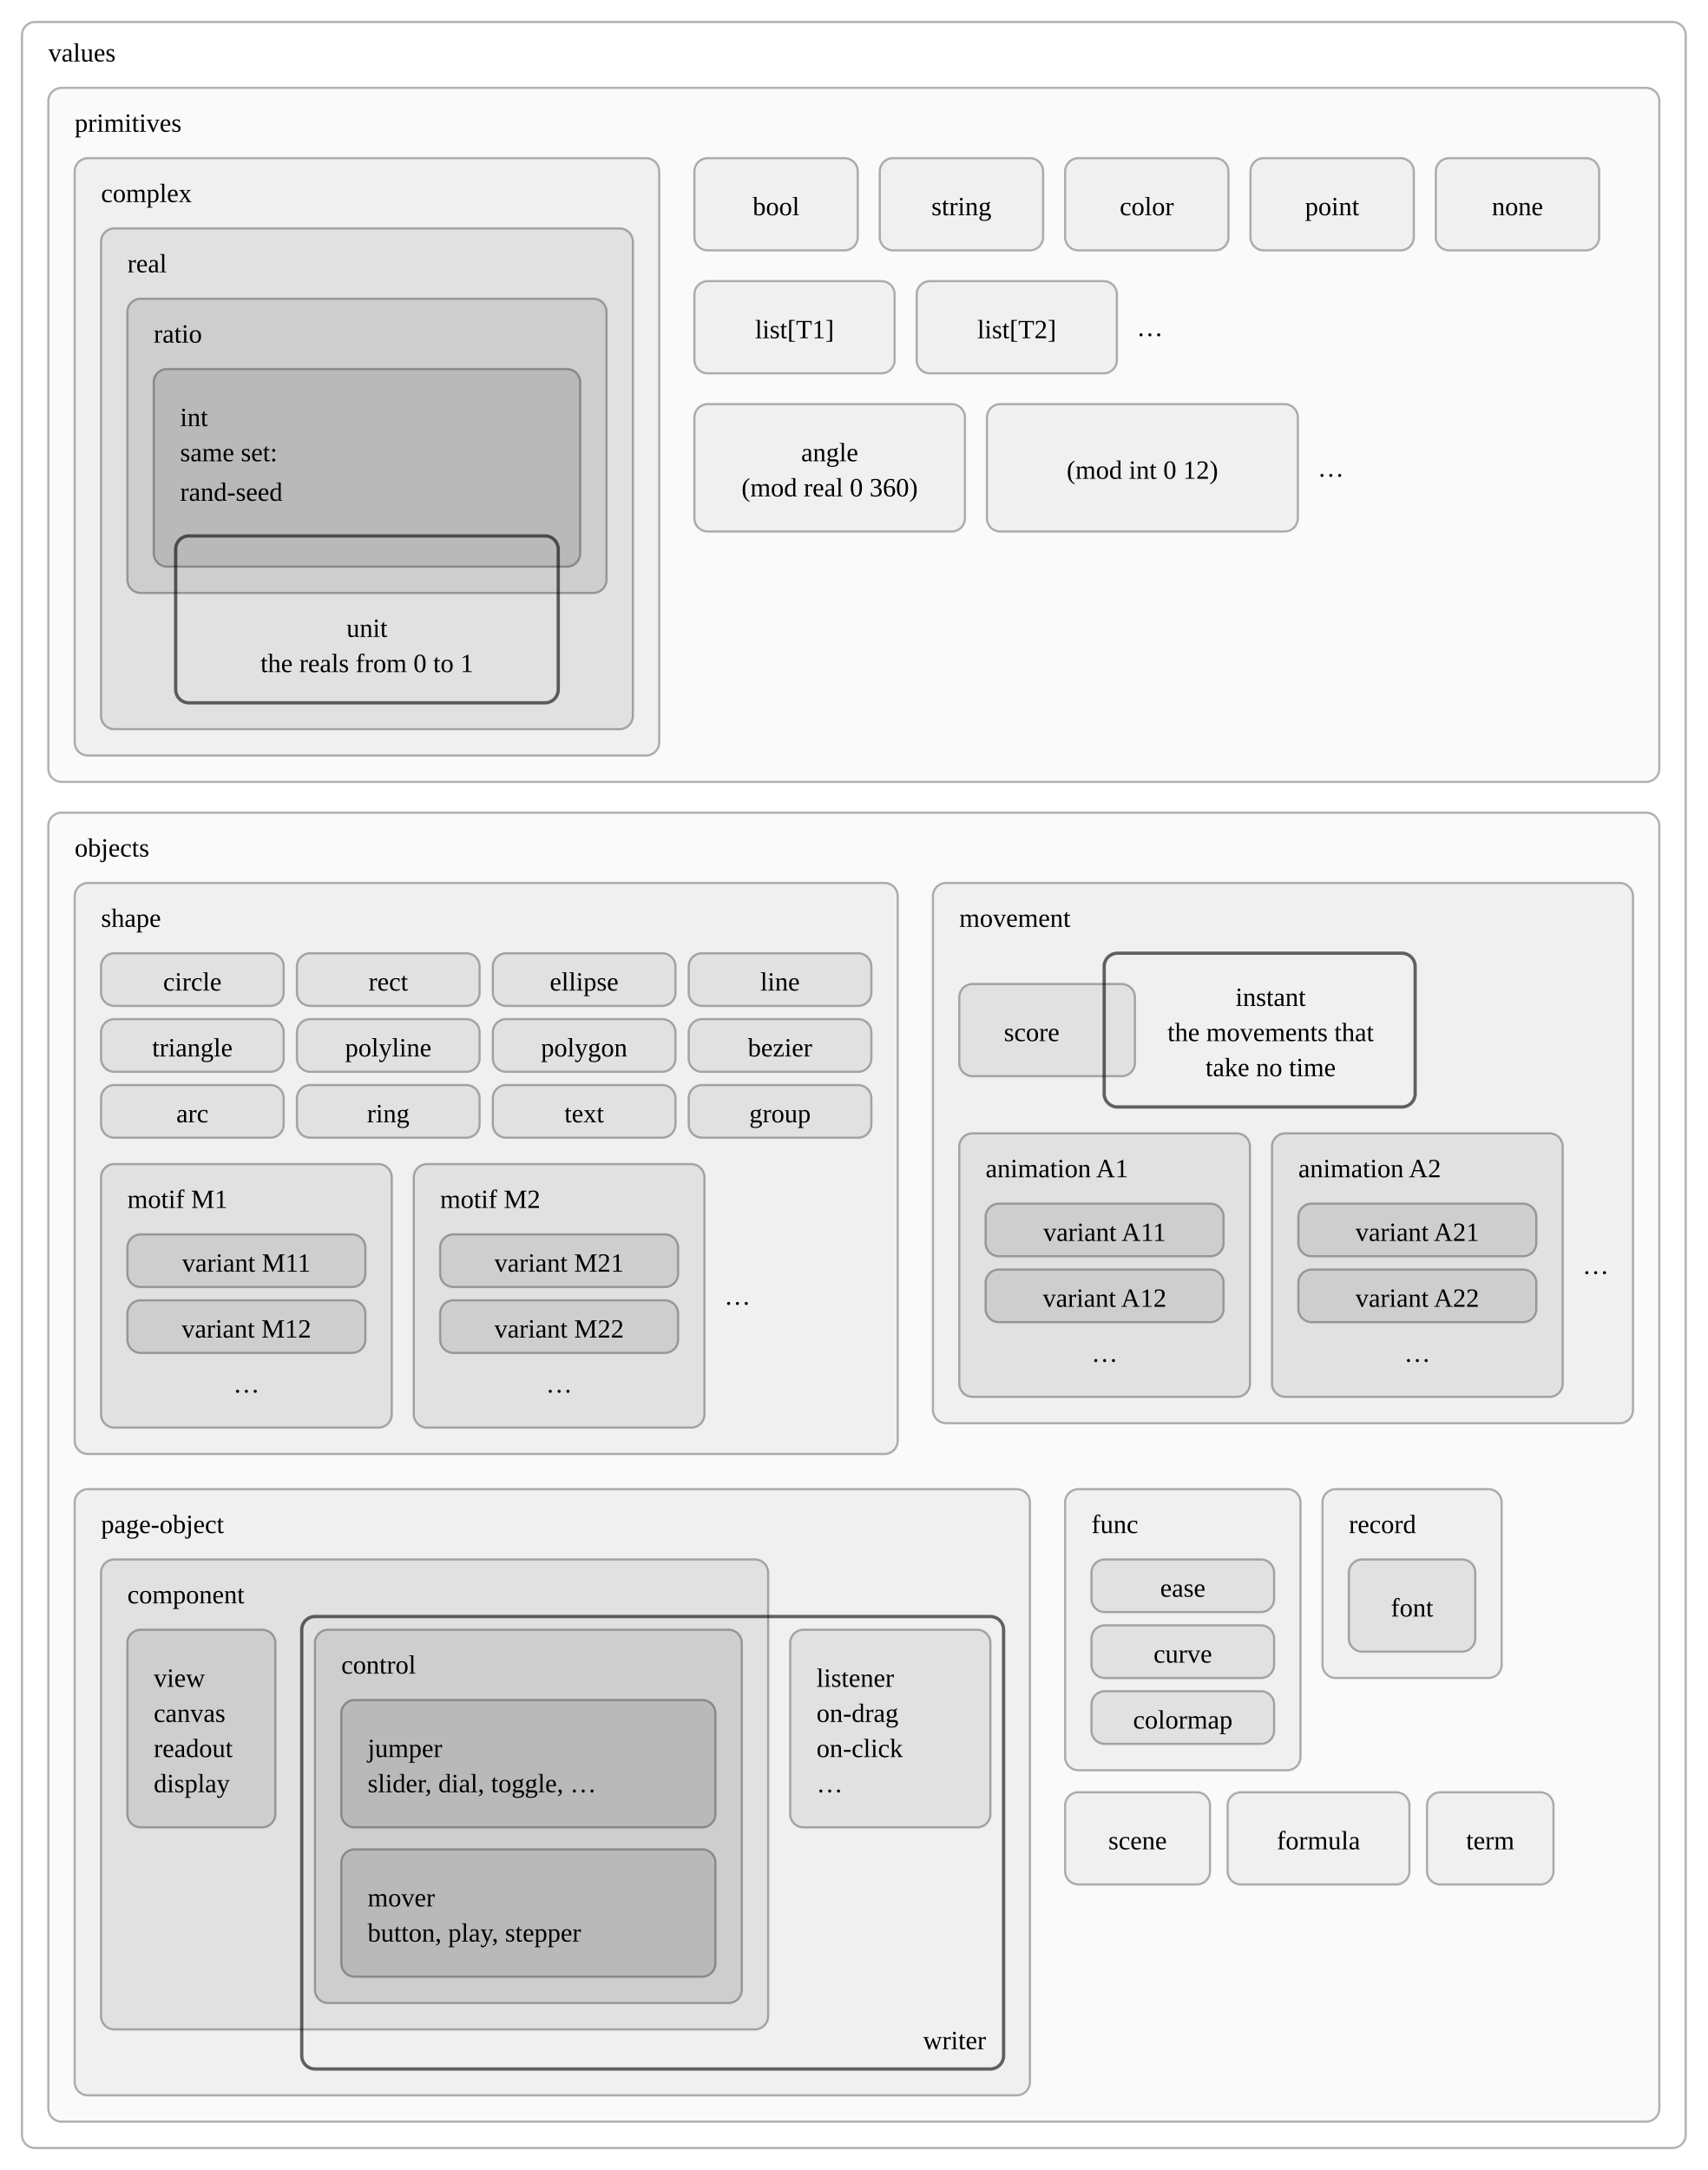
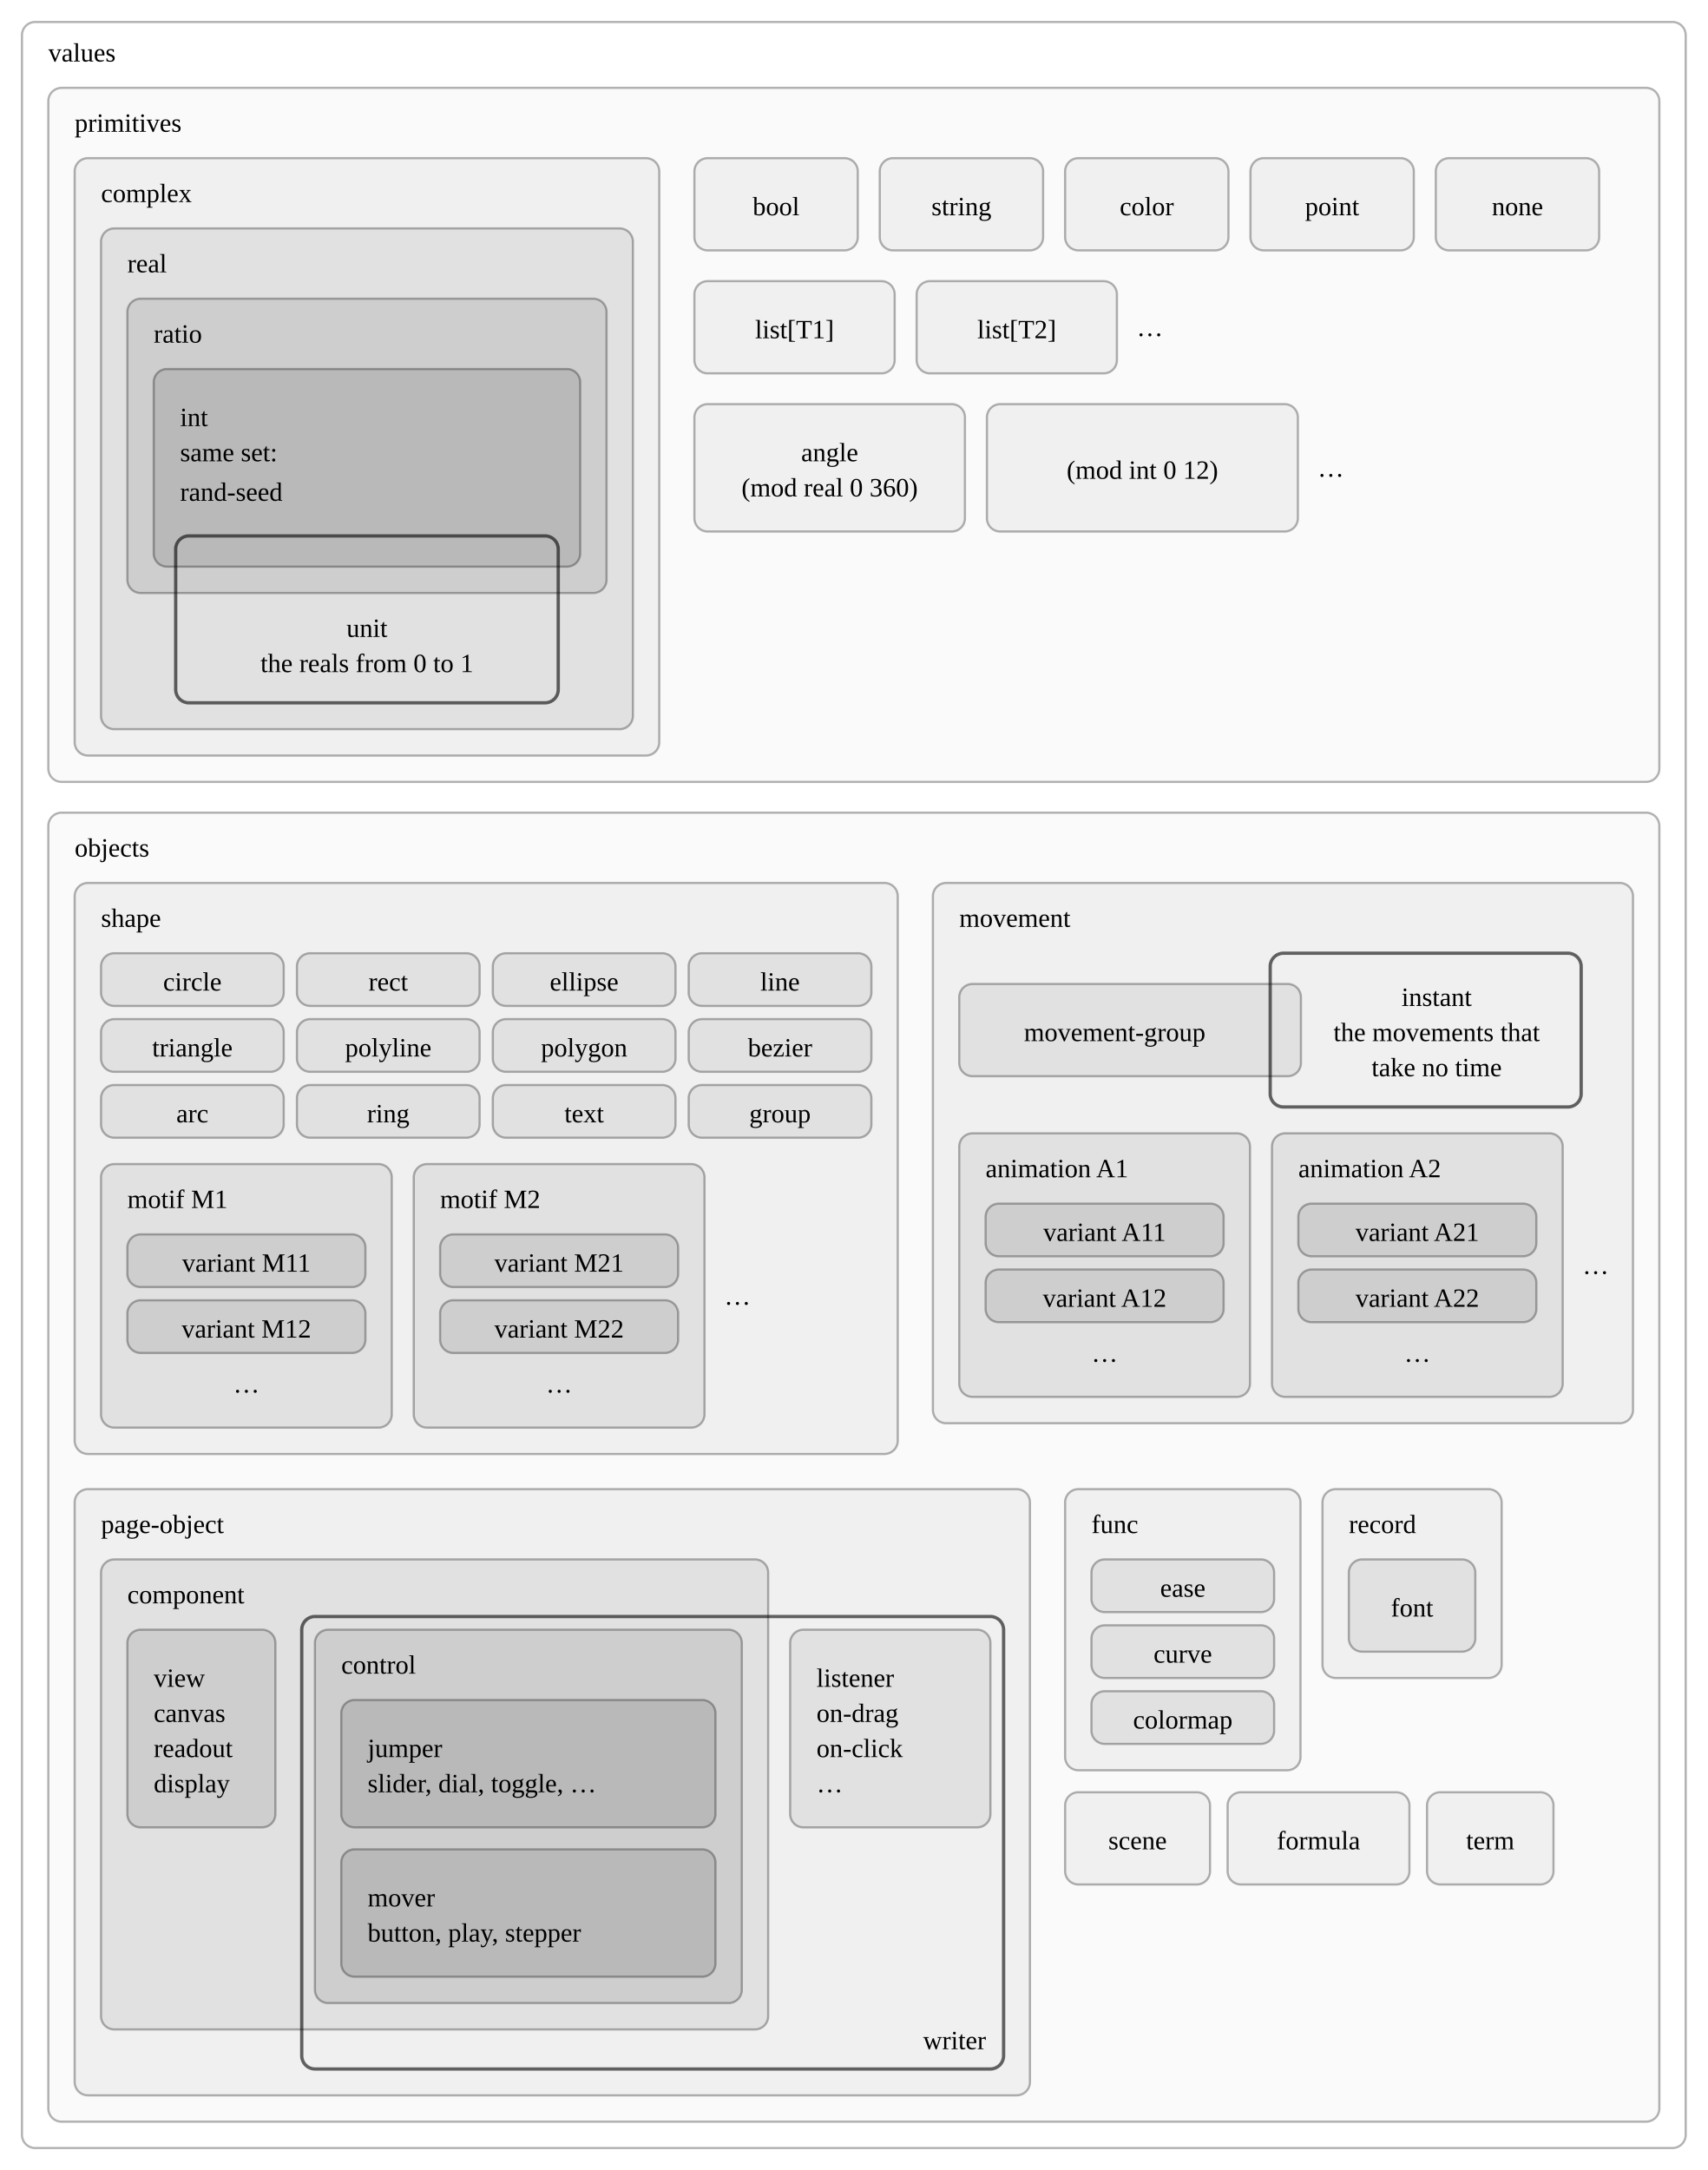
<svg viewBox="0 0 777.6 988" role="img" aria-labelledby="mtp-bt-title">
  <rect class="mtp-d-part" x="10" y="10" width="757.6" height="968" rx="6" style="fill: currentColor; fill-opacity: 0.000; stroke: currentColor; stroke-opacity: 0.3" />
  <text class="mtp-d-label" x="22" y="28" text-anchor="start">values</text>
  <rect class="mtp-d-part" x="22" y="40" width="733.6" height="316" rx="6" style="fill: currentColor; fill-opacity: 0.021; stroke: currentColor; stroke-opacity: 0.3" />
  <text class="mtp-d-name" x="34" y="60" text-anchor="start">primitives</text>
  <rect class="mtp-d-part" x="34" y="72" width="266.2" height="272" rx="6" style="fill: currentColor; fill-opacity: 0.042; stroke: currentColor; stroke-opacity: 0.3" />
  <text class="mtp-d-code" x="46" y="92" text-anchor="start">complex</text>
  <rect class="mtp-d-part" x="46" y="104" width="242.2" height="228" rx="6" style="fill: currentColor; fill-opacity: 0.063; stroke: currentColor; stroke-opacity: 0.3" />
  <text class="mtp-d-code" x="58" y="124" text-anchor="start">real</text>
  <rect class="mtp-d-part" x="58" y="136" width="218.2" height="134" rx="6" style="fill: currentColor; fill-opacity: 0.084; stroke: currentColor; stroke-opacity: 0.3" />
  <text class="mtp-d-code" x="70" y="156" text-anchor="start">ratio</text>
  <rect class="mtp-d-part" x="70" y="168" width="194.2" height="90" rx="6" style="fill: currentColor; fill-opacity: 0.105; stroke: currentColor; stroke-opacity: 0.3" />
  <text class="mtp-d-code" x="82" y="194" text-anchor="start">int</text>
  <text class="mtp-d-sub" x="82" y="210" text-anchor="start">same set:</text>
  <text class="mtp-d-code" x="82" y="228" text-anchor="start">rand-seed</text>
  <rect class="mtp-d-part" x="316.2" y="72" width="74.4" height="42" rx="6" style="fill: currentColor; fill-opacity: 0.042; stroke: currentColor; stroke-opacity: 0.3" />
  <text class="mtp-d-code" x="353.4" y="98" text-anchor="middle">bool</text>
  <rect class="mtp-d-part" x="400.6" y="72" width="74.4" height="42" rx="6" style="fill: currentColor; fill-opacity: 0.042; stroke: currentColor; stroke-opacity: 0.3" />
  <text class="mtp-d-code" x="437.8" y="98" text-anchor="middle">string</text>
  <rect class="mtp-d-part" x="485" y="72" width="74.4" height="42" rx="6" style="fill: currentColor; fill-opacity: 0.042; stroke: currentColor; stroke-opacity: 0.3" />
  <text class="mtp-d-code" x="522.2" y="98" text-anchor="middle">color</text>
  <rect class="mtp-d-part" x="569.4" y="72" width="74.4" height="42" rx="6" style="fill: currentColor; fill-opacity: 0.042; stroke: currentColor; stroke-opacity: 0.3" />
  <text class="mtp-d-code" x="606.6" y="98" text-anchor="middle">point</text>
  <rect class="mtp-d-part" x="653.8" y="72" width="74.4" height="42" rx="6" style="fill: currentColor; fill-opacity: 0.042; stroke: currentColor; stroke-opacity: 0.3" />
  <text class="mtp-d-code" x="691" y="98" text-anchor="middle">none</text>
  <rect class="mtp-d-part" x="316.2" y="128" width="91.2" height="42" rx="6" style="fill: currentColor; fill-opacity: 0.042; stroke: currentColor; stroke-opacity: 0.3" />
  <text class="mtp-d-code" x="361.8" y="154" text-anchor="middle">list[T1]</text>
  <rect class="mtp-d-part" x="417.4" y="128" width="91.2" height="42" rx="6" style="fill: currentColor; fill-opacity: 0.042; stroke: currentColor; stroke-opacity: 0.3" />
  <text class="mtp-d-code" x="463" y="154" text-anchor="middle">list[T2]</text>
  <text class="mtp-d-sub" x="523.6" y="153" text-anchor="middle">…</text>
  <rect class="mtp-d-part" x="316.2" y="184" width="123.2" height="58" rx="6" style="fill: currentColor; fill-opacity: 0.042; stroke: currentColor; stroke-opacity: 0.3" />
  <text class="mtp-d-code" x="377.8" y="210" text-anchor="middle">angle</text>
  <text class="mtp-d-sub" x="377.8" y="226" text-anchor="middle">(mod real 0 360)</text>
  <rect class="mtp-d-part" x="449.4" y="184" width="141.6" height="58" rx="6" style="fill: currentColor; fill-opacity: 0.042; stroke: currentColor; stroke-opacity: 0.3" />
  <text class="mtp-d-code" x="520.2" y="218" text-anchor="middle">(mod int 0 12)</text>
  <text class="mtp-d-sub" x="606" y="217" text-anchor="middle">…</text>
  <rect class="mtp-d-part" x="22" y="370" width="733.6" height="596" rx="6" style="fill: currentColor; fill-opacity: 0.021; stroke: currentColor; stroke-opacity: 0.3" />
  <text class="mtp-d-name" x="34" y="390" text-anchor="start">objects</text>
  <rect class="mtp-d-part" x="34" y="402" width="374.8" height="260" rx="6" style="fill: currentColor; fill-opacity: 0.042; stroke: currentColor; stroke-opacity: 0.3" />
  <text class="mtp-d-code" x="46" y="422" text-anchor="start">shape</text>
  <rect class="mtp-d-part" x="46" y="434" width="83.2" height="24" rx="6" style="fill: currentColor; fill-opacity: 0.063; stroke: currentColor; stroke-opacity: 0.3" />
  <text class="mtp-d-code" x="87.6" y="451" text-anchor="middle">circle</text>
  <rect class="mtp-d-part" x="135.2" y="434" width="83.2" height="24" rx="6" style="fill: currentColor; fill-opacity: 0.063; stroke: currentColor; stroke-opacity: 0.3" />
  <text class="mtp-d-code" x="176.8" y="451" text-anchor="middle">rect</text>
  <rect class="mtp-d-part" x="224.4" y="434" width="83.2" height="24" rx="6" style="fill: currentColor; fill-opacity: 0.063; stroke: currentColor; stroke-opacity: 0.3" />
  <text class="mtp-d-code" x="266" y="451" text-anchor="middle">ellipse</text>
  <rect class="mtp-d-part" x="313.6" y="434" width="83.2" height="24" rx="6" style="fill: currentColor; fill-opacity: 0.063; stroke: currentColor; stroke-opacity: 0.3" />
  <text class="mtp-d-code" x="355.2" y="451" text-anchor="middle">line</text>
  <rect class="mtp-d-part" x="46" y="464" width="83.2" height="24" rx="6" style="fill: currentColor; fill-opacity: 0.063; stroke: currentColor; stroke-opacity: 0.3" />
  <text class="mtp-d-code" x="87.6" y="481" text-anchor="middle">triangle</text>
  <rect class="mtp-d-part" x="135.2" y="464" width="83.2" height="24" rx="6" style="fill: currentColor; fill-opacity: 0.063; stroke: currentColor; stroke-opacity: 0.3" />
  <text class="mtp-d-code" x="176.8" y="481" text-anchor="middle">polyline</text>
  <rect class="mtp-d-part" x="224.4" y="464" width="83.2" height="24" rx="6" style="fill: currentColor; fill-opacity: 0.063; stroke: currentColor; stroke-opacity: 0.3" />
  <text class="mtp-d-code" x="266" y="481" text-anchor="middle">polygon</text>
  <rect class="mtp-d-part" x="313.6" y="464" width="83.2" height="24" rx="6" style="fill: currentColor; fill-opacity: 0.063; stroke: currentColor; stroke-opacity: 0.3" />
  <text class="mtp-d-code" x="355.2" y="481" text-anchor="middle">bezier</text>
  <rect class="mtp-d-part" x="46" y="494" width="83.2" height="24" rx="6" style="fill: currentColor; fill-opacity: 0.063; stroke: currentColor; stroke-opacity: 0.3" />
  <text class="mtp-d-code" x="87.6" y="511" text-anchor="middle">arc</text>
  <rect class="mtp-d-part" x="135.2" y="494" width="83.2" height="24" rx="6" style="fill: currentColor; fill-opacity: 0.063; stroke: currentColor; stroke-opacity: 0.3" />
  <text class="mtp-d-code" x="176.8" y="511" text-anchor="middle">ring</text>
  <rect class="mtp-d-part" x="224.4" y="494" width="83.2" height="24" rx="6" style="fill: currentColor; fill-opacity: 0.063; stroke: currentColor; stroke-opacity: 0.3" />
  <text class="mtp-d-code" x="266" y="511" text-anchor="middle">text</text>
  <rect class="mtp-d-part" x="313.6" y="494" width="83.2" height="24" rx="6" style="fill: currentColor; fill-opacity: 0.063; stroke: currentColor; stroke-opacity: 0.3" />
  <text class="mtp-d-code" x="355.2" y="511" text-anchor="middle">group</text>
  <rect class="mtp-d-part" x="46" y="530" width="132.4" height="120" rx="6" style="fill: currentColor; fill-opacity: 0.063; stroke: currentColor; stroke-opacity: 0.3" />
  <text class="mtp-d-code" x="58" y="550" text-anchor="start">motif M1</text>
  <rect class="mtp-d-part" x="58" y="562" width="108.4" height="24" rx="6" style="fill: currentColor; fill-opacity: 0.084; stroke: currentColor; stroke-opacity: 0.3" />
  <text class="mtp-d-code" x="112.2" y="579" text-anchor="middle">variant M11</text>
  <rect class="mtp-d-part" x="58" y="592" width="108.4" height="24" rx="6" style="fill: currentColor; fill-opacity: 0.084; stroke: currentColor; stroke-opacity: 0.3" />
  <text class="mtp-d-code" x="112.2" y="609" text-anchor="middle">variant M12</text>
  <text class="mtp-d-sub" x="112.2" y="634" text-anchor="middle">…</text>
  <rect class="mtp-d-part" x="188.4" y="530" width="132.4" height="120" rx="6" style="fill: currentColor; fill-opacity: 0.063; stroke: currentColor; stroke-opacity: 0.3" />
  <text class="mtp-d-code" x="200.4" y="550" text-anchor="start">motif M2</text>
  <rect class="mtp-d-part" x="200.4" y="562" width="108.4" height="24" rx="6" style="fill: currentColor; fill-opacity: 0.084; stroke: currentColor; stroke-opacity: 0.3" />
  <text class="mtp-d-code" x="254.6" y="579" text-anchor="middle">variant M21</text>
  <rect class="mtp-d-part" x="200.4" y="592" width="108.4" height="24" rx="6" style="fill: currentColor; fill-opacity: 0.084; stroke: currentColor; stroke-opacity: 0.3" />
  <text class="mtp-d-code" x="254.6" y="609" text-anchor="middle">variant M22</text>
  <text class="mtp-d-sub" x="254.6" y="634" text-anchor="middle">…</text>
  <text class="mtp-d-sub" x="335.8" y="594" text-anchor="middle">…</text>
  <rect class="mtp-d-part" x="424.8" y="402" width="318.8" height="246" rx="6" style="fill: currentColor; fill-opacity: 0.042; stroke: currentColor; stroke-opacity: 0.3" />
  <text class="mtp-d-code" x="436.8" y="422" text-anchor="start">movement</text>
-   <rect class="mtp-d-part" x="436.8" y="448" width="80" height="42" rx="6" style="fill: currentColor; fill-opacity: 0.063; stroke: currentColor; stroke-opacity: 0.3" />
-   <text class="mtp-d-code" x="469.8" y="474" text-anchor="middle">score</text>
+   <rect class="mtp-d-part" x="436.8" y="448" width="155.6" height="42" rx="6" style="fill: currentColor; fill-opacity: 0.063; stroke: currentColor; stroke-opacity: 0.3" />
+   <text class="mtp-d-code" x="507.6" y="474" text-anchor="middle">movement-group</text>
  <rect class="mtp-d-part" x="436.8" y="516" width="132.4" height="120" rx="6" style="fill: currentColor; fill-opacity: 0.063; stroke: currentColor; stroke-opacity: 0.3" />
  <text class="mtp-d-code" x="448.8" y="536" text-anchor="start">animation A1</text>
  <rect class="mtp-d-part" x="448.8" y="548" width="108.4" height="24" rx="6" style="fill: currentColor; fill-opacity: 0.084; stroke: currentColor; stroke-opacity: 0.3" />
  <text class="mtp-d-code" x="503" y="565" text-anchor="middle">variant A11</text>
  <rect class="mtp-d-part" x="448.8" y="578" width="108.4" height="24" rx="6" style="fill: currentColor; fill-opacity: 0.084; stroke: currentColor; stroke-opacity: 0.3" />
  <text class="mtp-d-code" x="503" y="595" text-anchor="middle">variant A12</text>
  <text class="mtp-d-sub" x="503" y="620" text-anchor="middle">…</text>
  <rect class="mtp-d-part" x="579.2" y="516" width="132.4" height="120" rx="6" style="fill: currentColor; fill-opacity: 0.063; stroke: currentColor; stroke-opacity: 0.3" />
  <text class="mtp-d-code" x="591.2" y="536" text-anchor="start">animation A2</text>
  <rect class="mtp-d-part" x="591.2" y="548" width="108.4" height="24" rx="6" style="fill: currentColor; fill-opacity: 0.084; stroke: currentColor; stroke-opacity: 0.3" />
  <text class="mtp-d-code" x="645.4" y="565" text-anchor="middle">variant A21</text>
  <rect class="mtp-d-part" x="591.2" y="578" width="108.4" height="24" rx="6" style="fill: currentColor; fill-opacity: 0.084; stroke: currentColor; stroke-opacity: 0.3" />
  <text class="mtp-d-code" x="645.4" y="595" text-anchor="middle">variant A22</text>
  <text class="mtp-d-sub" x="645.4" y="620" text-anchor="middle">…</text>
  <text class="mtp-d-sub" x="726.6" y="580" text-anchor="middle">…</text>
  <rect class="mtp-d-part" x="34" y="678" width="435" height="276" rx="6" style="fill: currentColor; fill-opacity: 0.042; stroke: currentColor; stroke-opacity: 0.3" />
  <text class="mtp-d-code" x="46" y="698" text-anchor="start">page-object</text>
  <rect class="mtp-d-part" x="46" y="710" width="303.8" height="214" rx="6" style="fill: currentColor; fill-opacity: 0.063; stroke: currentColor; stroke-opacity: 0.3" />
  <text class="mtp-d-code" x="58" y="730" text-anchor="start">component</text>
  <rect class="mtp-d-part" x="58" y="742" width="67.4" height="90" rx="6" style="fill: currentColor; fill-opacity: 0.084; stroke: currentColor; stroke-opacity: 0.3" />
  <text class="mtp-d-code" x="70" y="768" text-anchor="start">view</text>
  <text class="mtp-d-sub" x="70" y="784" text-anchor="start">canvas</text>
  <text class="mtp-d-sub" x="70" y="800" text-anchor="start">readout</text>
  <text class="mtp-d-sub" x="70" y="816" text-anchor="start">display</text>
  <rect class="mtp-d-part" x="143.4" y="742" width="194.4" height="170" rx="6" style="fill: currentColor; fill-opacity: 0.084; stroke: currentColor; stroke-opacity: 0.3" />
  <text class="mtp-d-code" x="155.4" y="762" text-anchor="start">control</text>
  <rect class="mtp-d-part" x="155.4" y="774" width="170.4" height="58" rx="6" style="fill: currentColor; fill-opacity: 0.105; stroke: currentColor; stroke-opacity: 0.3" />
  <text class="mtp-d-code" x="167.4" y="800" text-anchor="start">jumper</text>
  <text class="mtp-d-sub" x="167.4" y="816" text-anchor="start">slider, dial, toggle, …</text>
  <rect class="mtp-d-part" x="155.4" y="842" width="170.4" height="58" rx="6" style="fill: currentColor; fill-opacity: 0.105; stroke: currentColor; stroke-opacity: 0.3" />
  <text class="mtp-d-code" x="167.4" y="868" text-anchor="start">mover</text>
  <text class="mtp-d-sub" x="167.4" y="884" text-anchor="start">button, play, stepper</text>
  <rect class="mtp-d-part" x="359.8" y="742" width="91.2" height="90" rx="6" style="fill: currentColor; fill-opacity: 0.063; stroke: currentColor; stroke-opacity: 0.3" />
  <text class="mtp-d-code" x="371.8" y="768" text-anchor="start">listener</text>
  <text class="mtp-d-sub" x="371.8" y="784" text-anchor="start">on-drag</text>
  <text class="mtp-d-sub" x="371.8" y="800" text-anchor="start">on-click</text>
  <text class="mtp-d-sub" x="371.8" y="816" text-anchor="start">…</text>
  <rect class="mtp-d-part" x="485" y="678" width="107.2" height="128" rx="6" style="fill: currentColor; fill-opacity: 0.042; stroke: currentColor; stroke-opacity: 0.3" />
  <text class="mtp-d-code" x="497" y="698" text-anchor="start">func</text>
  <rect class="mtp-d-part" x="497" y="710" width="83.2" height="24" rx="6" style="fill: currentColor; fill-opacity: 0.063; stroke: currentColor; stroke-opacity: 0.3" />
  <text class="mtp-d-code" x="538.6" y="727" text-anchor="middle">ease</text>
  <rect class="mtp-d-part" x="497" y="740" width="83.2" height="24" rx="6" style="fill: currentColor; fill-opacity: 0.063; stroke: currentColor; stroke-opacity: 0.3" />
  <text class="mtp-d-code" x="538.6" y="757" text-anchor="middle">curve</text>
  <rect class="mtp-d-part" x="497" y="770" width="83.2" height="24" rx="6" style="fill: currentColor; fill-opacity: 0.063; stroke: currentColor; stroke-opacity: 0.3" />
  <text class="mtp-d-code" x="538.6" y="787" text-anchor="middle">colormap</text>
  <rect class="mtp-d-part" x="602.2" y="678" width="81.6" height="86" rx="6" style="fill: currentColor; fill-opacity: 0.042; stroke: currentColor; stroke-opacity: 0.3" />
  <text class="mtp-d-code" x="614.2" y="698" text-anchor="start">record</text>
  <rect class="mtp-d-part" x="614.2" y="710" width="57.6" height="42" rx="6" style="fill: currentColor; fill-opacity: 0.063; stroke: currentColor; stroke-opacity: 0.3" />
  <text class="mtp-d-code" x="643" y="736" text-anchor="middle">font</text>
  <rect class="mtp-d-part" x="485" y="816" width="66" height="42" rx="6" style="fill: currentColor; fill-opacity: 0.042; stroke: currentColor; stroke-opacity: 0.3" />
  <text class="mtp-d-code" x="518" y="842" text-anchor="middle">scene</text>
  <rect class="mtp-d-part" x="559" y="816" width="82.8" height="42" rx="6" style="fill: currentColor; fill-opacity: 0.042; stroke: currentColor; stroke-opacity: 0.3" />
  <text class="mtp-d-code" x="600.4" y="842" text-anchor="middle">formula</text>
  <rect class="mtp-d-part" x="649.8" y="816" width="57.6" height="42" rx="6" style="fill: currentColor; fill-opacity: 0.042; stroke: currentColor; stroke-opacity: 0.3" />
  <text class="mtp-d-code" x="678.6" y="842" text-anchor="middle">term</text>
  <rect class="mtp-d-part" x="80" y="244" width="174.2" height="76" rx="6" style="fill: none; stroke: currentColor; stroke-opacity: 0.6; stroke-width: 1.5" />
  <text class="mtp-d-code" x="167.1" y="290" text-anchor="middle">unit</text>
  <text class="mtp-d-sub" x="167.1" y="306" text-anchor="middle">the reals from 0 to 1</text>
-   <rect class="mtp-d-part" x="502.8" y="434" width="141.6" height="70" rx="6" style="fill: none; stroke: currentColor; stroke-opacity: 0.6; stroke-width: 1.5" />
-   <text class="mtp-d-code" x="578.6" y="458" text-anchor="middle">instant</text>
-   <text class="mtp-d-sub" x="578.6" y="474" text-anchor="middle">the movements that</text>
-   <text class="mtp-d-sub" x="578.6" y="490" text-anchor="middle">take no time</text>
+   <rect class="mtp-d-part" x="578.4" y="434" width="141.6" height="70" rx="6" style="fill: none; stroke: currentColor; stroke-opacity: 0.6; stroke-width: 1.5" />
+   <text class="mtp-d-code" x="654.2" y="458" text-anchor="middle">instant</text>
+   <text class="mtp-d-sub" x="654.2" y="474" text-anchor="middle">the movements that</text>
+   <text class="mtp-d-sub" x="654.2" y="490" text-anchor="middle">take no time</text>
  <rect class="mtp-d-part" x="137.4" y="736" width="319.6" height="206" rx="6" style="fill: none; stroke: currentColor; stroke-opacity: 0.6; stroke-width: 1.5" />
  <text class="mtp-d-code" x="449" y="933" text-anchor="end">writer</text>
</svg>
